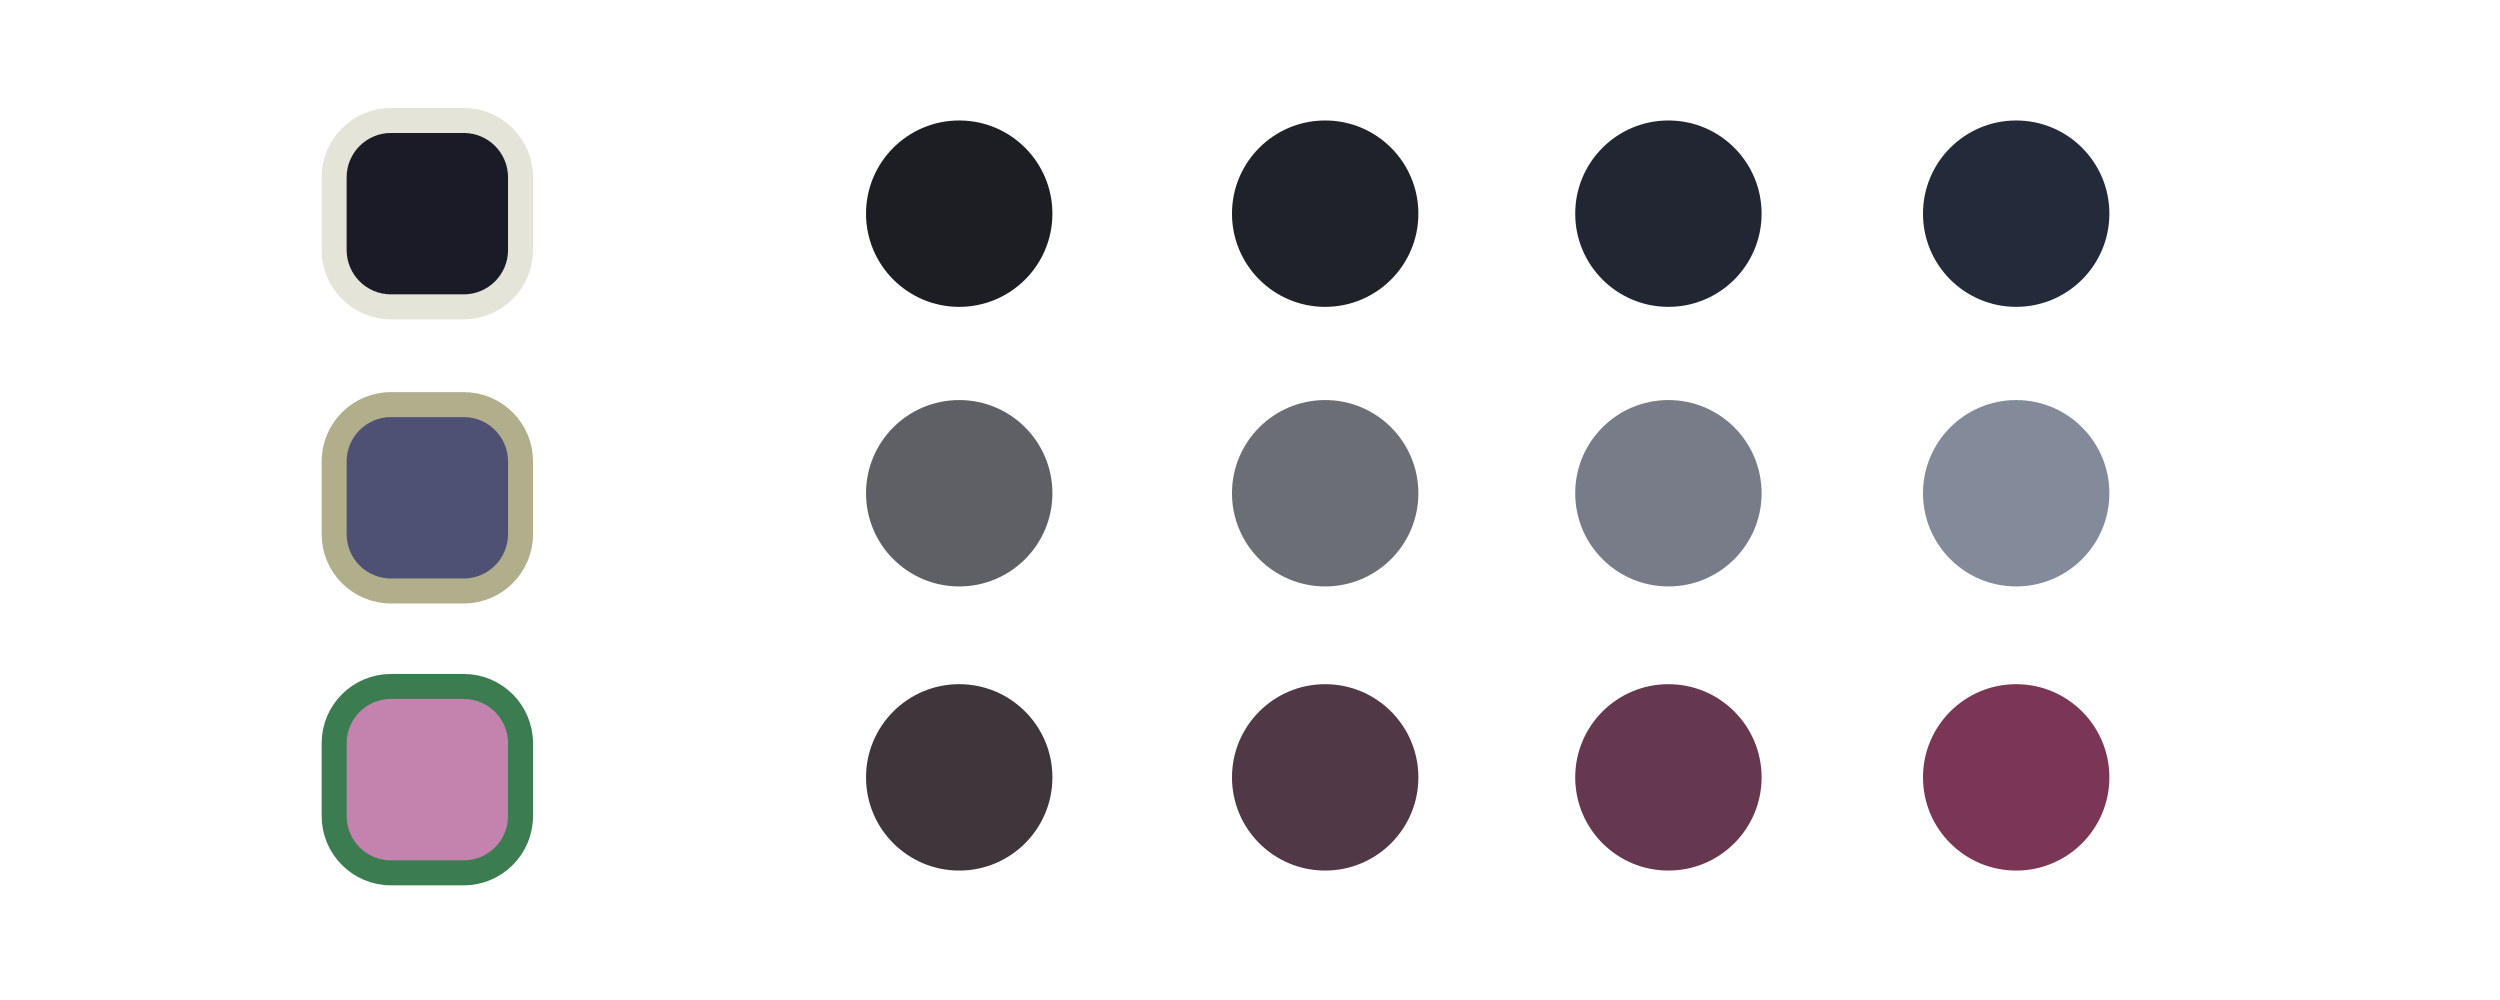
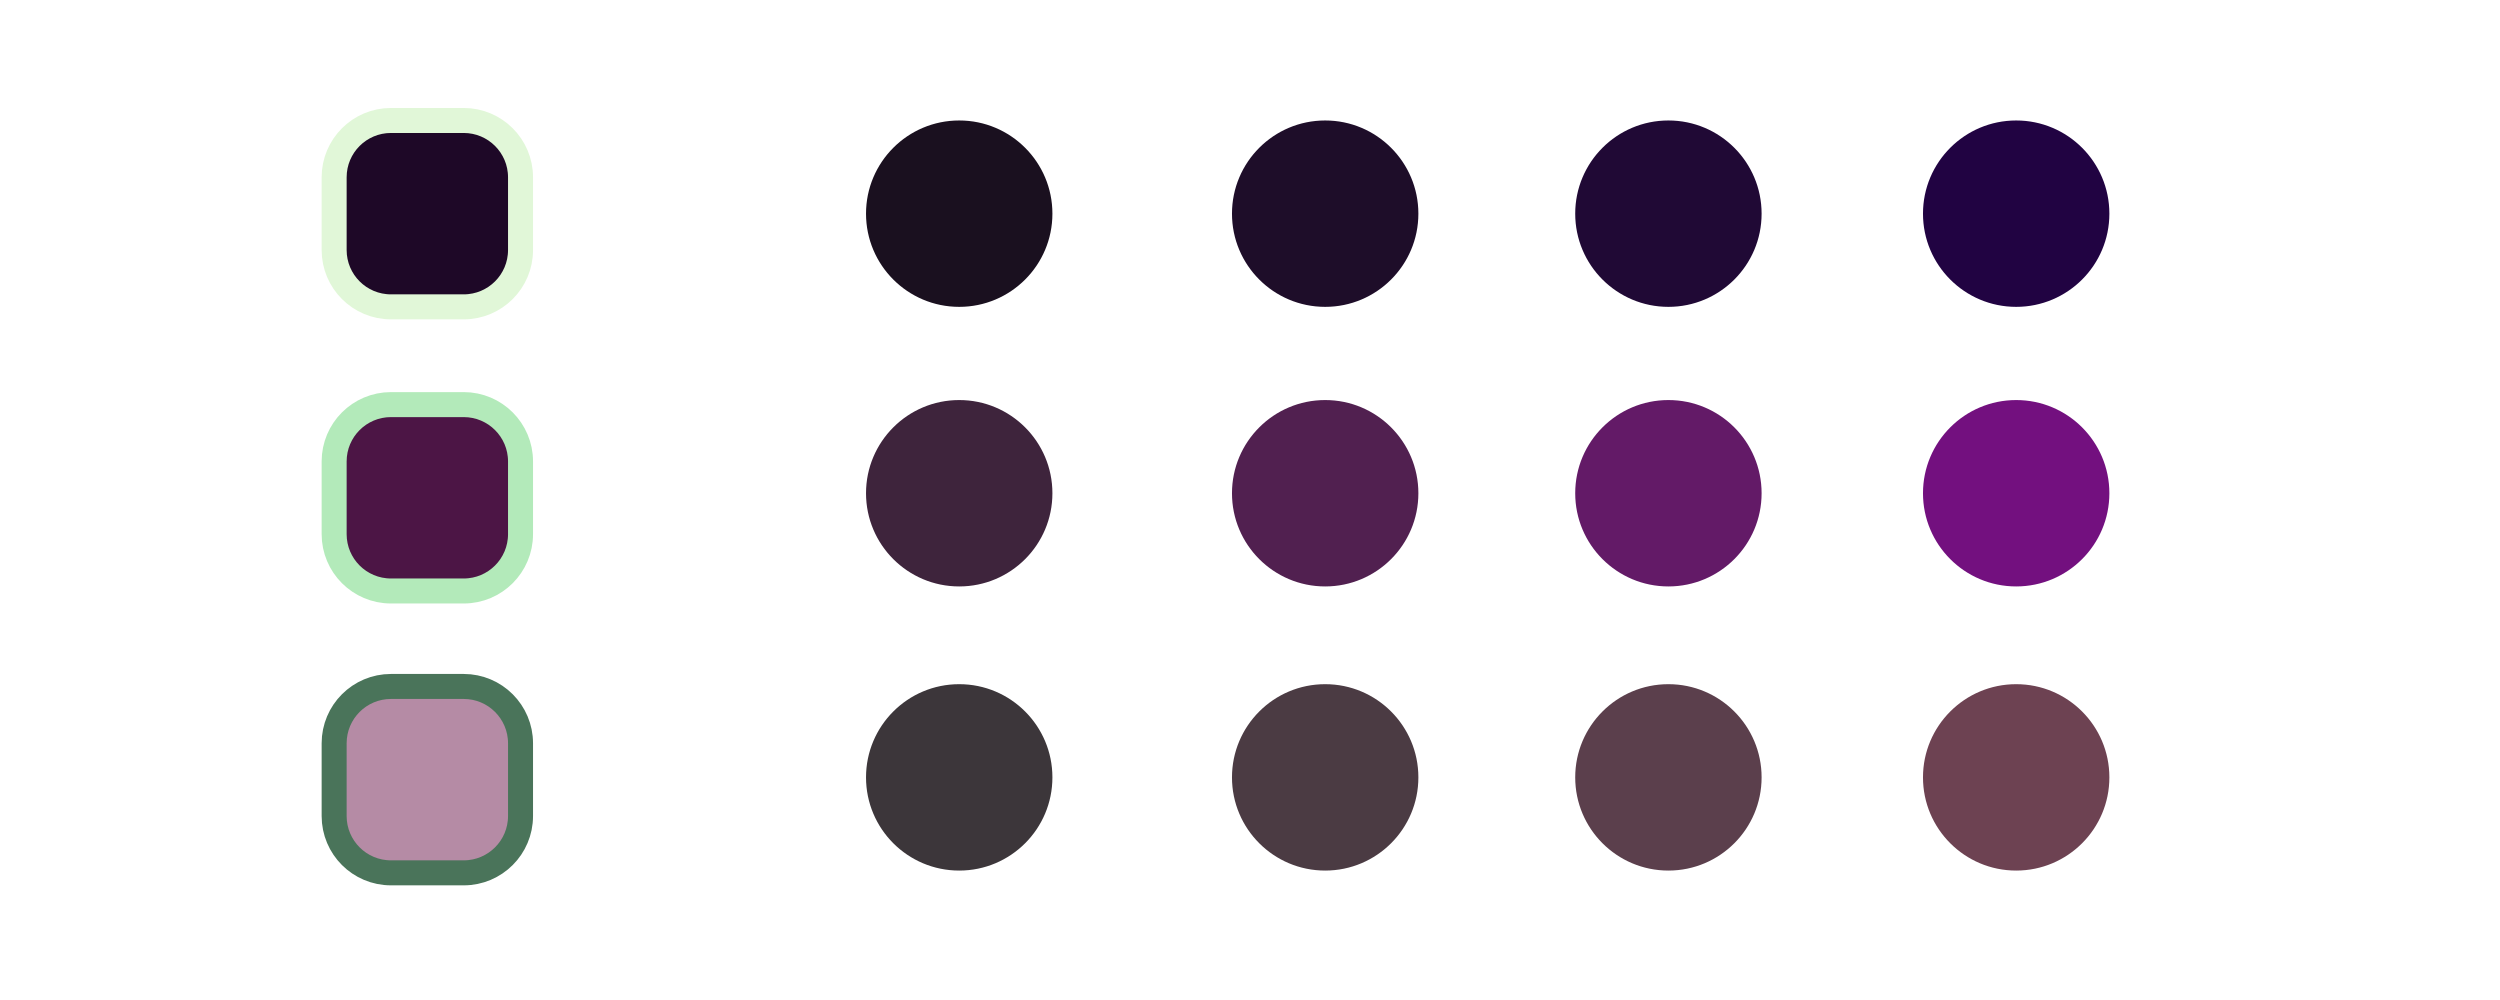
<svg xmlns="http://www.w3.org/2000/svg" width="1000" height="400" viewBox="0 0 264.583 105.833" version="1.1" id="svg1">
  <defs id="defs1" />
  <g id="layer1">
-     <rect style="fill:#1A1B26;fill-opacity:1;stroke:#E5E4D9;stroke-width:2.646;stroke-linecap:round;stroke-linejoin:round;stroke-dasharray:none;stroke-opacity:1;paint-order:fill markers stroke" id="rect1" width="19.726" height="19.726" x="35.363" y="12.75" ry="6.014" />
-     <rect style="fill:#4E5173;fill-opacity:1;stroke:#B1AE8C;stroke-width:2.646;stroke-linecap:round;stroke-linejoin:round;stroke-dasharray:none;stroke-opacity:1;paint-order:fill markers stroke" id="rect2" width="19.726" height="19.726" x="35.363" y="42.82" ry="6.014" />
-     <rect style="fill:#C482AF;fill-opacity:1;stroke:#3B7D50;stroke-width:2.646;stroke-linecap:round;stroke-linejoin:round;stroke-dasharray:none;stroke-opacity:1;paint-order:fill markers stroke" id="rect3" width="19.726" height="19.726" x="35.363" y="72.65" ry="6.014" />
-     <rect style="fill:#1D1E23;fill-opacity:1;stroke:none;stroke-width:2.646;stroke-linecap:round;stroke-linejoin:round;stroke-dasharray:none;stroke-opacity:1;paint-order:fill markers stroke" id="rect4" width="19.726" height="19.726" x="91.654" y="12.75" ry="9.863" />
-     <rect style="fill:#20222A;fill-opacity:1;stroke:none;stroke-width:2.646;stroke-linecap:round;stroke-linejoin:round;stroke-dasharray:none;stroke-opacity:1;paint-order:fill markers stroke" id="rect5" width="19.726" height="19.726" x="130.385" y="12.75" ry="9.863" />
-     <rect style="fill:#222633;fill-opacity:1;stroke:none;stroke-width:2.646;stroke-linecap:round;stroke-linejoin:round;stroke-dasharray:none;stroke-opacity:1;paint-order:fill markers stroke" id="rect6" width="19.726" height="19.726" x="166.71" y="12.75" ry="9.863" />
-     <rect style="fill:#232B3B;fill-opacity:1;stroke:none;stroke-width:2.646;stroke-linecap:round;stroke-linejoin:round;stroke-dasharray:none;stroke-opacity:1;paint-order:fill markers stroke" id="rect7" width="19.726" height="19.726" x="203.516" y="12.75" ry="9.863" />
-     <rect style="fill:#5F6065;fill-opacity:1;stroke:none;stroke-width:2.646;stroke-linecap:round;stroke-linejoin:round;stroke-dasharray:none;stroke-opacity:1;paint-order:fill markers stroke" id="rect8" width="19.726" height="19.726" x="91.654" y="42.339" ry="9.863" />
-     <rect style="fill:#6C6E76;fill-opacity:1;stroke:none;stroke-width:2.646;stroke-linecap:round;stroke-linejoin:round;stroke-dasharray:none;stroke-opacity:1;paint-order:fill markers stroke" id="rect9" width="19.726" height="19.726" x="130.385" y="42.339" ry="9.863" />
-     <rect style="fill:#787C88;fill-opacity:1;stroke:none;stroke-width:2.646;stroke-linecap:round;stroke-linejoin:round;stroke-dasharray:none;stroke-opacity:1;paint-order:fill markers stroke" id="rect10" width="19.726" height="19.726" x="166.71" y="42.339" ry="9.863" />
-     <rect style="fill:#838B9B;fill-opacity:1;stroke:none;stroke-width:2.646;stroke-linecap:round;stroke-linejoin:round;stroke-dasharray:none;stroke-opacity:1;paint-order:fill markers stroke" id="rect11" width="19.726" height="19.726" x="203.516" y="42.339" ry="9.863" />
-     <rect style="fill:#3F363B;fill-opacity:1;stroke:none;stroke-width:2.646;stroke-linecap:round;stroke-linejoin:round;stroke-dasharray:none;stroke-opacity:1;paint-order:fill markers stroke" id="rect12" width="19.726" height="19.726" x="91.654" y="72.409" ry="9.863" />
-     <rect style="fill:#513846;fill-opacity:1;stroke:none;stroke-width:2.646;stroke-linecap:round;stroke-linejoin:round;stroke-dasharray:none;stroke-opacity:1;paint-order:fill markers stroke" id="rect13" width="19.726" height="19.726" x="130.385" y="72.409" ry="9.863" />
-     <rect style="fill:#65384F;fill-opacity:1;stroke:none;stroke-width:2.646;stroke-linecap:round;stroke-linejoin:round;stroke-dasharray:none;stroke-opacity:1;paint-order:fill markers stroke" id="rect14" width="19.726" height="19.726" x="166.71" y="72.409" ry="9.863" />
-     <rect style="fill:#7B3655;fill-opacity:1;stroke:none;stroke-width:2.646;stroke-linecap:round;stroke-linejoin:round;stroke-dasharray:none;stroke-opacity:1;paint-order:fill markers stroke" id="rect15" width="19.726" height="19.726" x="203.516" y="72.409" ry="9.863" />
+     <rect style="fill:#1E0827;fill-opacity:1;stroke:#E1F7D8;stroke-width:2.646;stroke-linecap:round;stroke-linejoin:round;stroke-dasharray:none;stroke-opacity:1;paint-order:fill markers stroke" id="rect1" width="19.726" height="19.726" x="35.363" y="12.75" ry="6.014" />
+     <rect style="fill:#4C1545;fill-opacity:1;stroke:#B3EABA;stroke-width:2.646;stroke-linecap:round;stroke-linejoin:round;stroke-dasharray:none;stroke-opacity:1;paint-order:fill markers stroke" id="rect2" width="19.726" height="19.726" x="35.363" y="42.82" ry="6.014" />
+     <rect style="fill:#B58BA5;fill-opacity:1;stroke:#4A745A;stroke-width:2.646;stroke-linecap:round;stroke-linejoin:round;stroke-dasharray:none;stroke-opacity:1;paint-order:fill markers stroke" id="rect3" width="19.726" height="19.726" x="35.363" y="72.65" ry="6.014" />
+     <rect style="fill:#1A101F;fill-opacity:1;stroke:none;stroke-width:2.646;stroke-linecap:round;stroke-linejoin:round;stroke-dasharray:none;stroke-opacity:1;paint-order:fill markers stroke" id="rect4" width="19.726" height="19.726" x="91.654" y="12.75" ry="9.863" />
+     <rect style="fill:#1E0D29;fill-opacity:1;stroke:none;stroke-width:2.646;stroke-linecap:round;stroke-linejoin:round;stroke-dasharray:none;stroke-opacity:1;paint-order:fill markers stroke" id="rect5" width="19.726" height="19.726" x="130.385" y="12.75" ry="9.863" />
+     <rect style="fill:#200935;fill-opacity:1;stroke:none;stroke-width:2.646;stroke-linecap:round;stroke-linejoin:round;stroke-dasharray:none;stroke-opacity:1;paint-order:fill markers stroke" id="rect6" width="19.726" height="19.726" x="166.71" y="12.75" ry="9.863" />
+     <rect style="fill:#210342;fill-opacity:1;stroke:none;stroke-width:2.646;stroke-linecap:round;stroke-linejoin:round;stroke-dasharray:none;stroke-opacity:1;paint-order:fill markers stroke" id="rect7" width="19.726" height="19.726" x="203.516" y="12.75" ry="9.863" />
+     <rect style="fill:#3E243C;fill-opacity:1;stroke:none;stroke-width:2.646;stroke-linecap:round;stroke-linejoin:round;stroke-dasharray:none;stroke-opacity:1;paint-order:fill markers stroke" id="rect8" width="19.726" height="19.726" x="91.654" y="42.339" ry="9.863" />
+     <rect style="fill:#512050;fill-opacity:1;stroke:none;stroke-width:2.646;stroke-linecap:round;stroke-linejoin:round;stroke-dasharray:none;stroke-opacity:1;paint-order:fill markers stroke" id="rect9" width="19.726" height="19.726" x="130.385" y="42.339" ry="9.863" />
+     <rect style="fill:#631A67;fill-opacity:1;stroke:none;stroke-width:2.646;stroke-linecap:round;stroke-linejoin:round;stroke-dasharray:none;stroke-opacity:1;paint-order:fill markers stroke" id="rect10" width="19.726" height="19.726" x="166.71" y="42.339" ry="9.863" />
+     <rect style="fill:#73107F;fill-opacity:1;stroke:none;stroke-width:2.646;stroke-linecap:round;stroke-linejoin:round;stroke-dasharray:none;stroke-opacity:1;paint-order:fill markers stroke" id="rect11" width="19.726" height="19.726" x="203.516" y="42.339" ry="9.863" />
+     <rect style="fill:#3C363A;fill-opacity:1;stroke:none;stroke-width:2.646;stroke-linecap:round;stroke-linejoin:round;stroke-dasharray:none;stroke-opacity:1;paint-order:fill markers stroke" id="rect12" width="19.726" height="19.726" x="91.654" y="72.409" ry="9.863" />
+     <rect style="fill:#4B3B43;fill-opacity:1;stroke:none;stroke-width:2.646;stroke-linecap:round;stroke-linejoin:round;stroke-dasharray:none;stroke-opacity:1;paint-order:fill markers stroke" id="rect13" width="19.726" height="19.726" x="130.385" y="72.409" ry="9.863" />
+     <rect style="fill:#5B3F4C;fill-opacity:1;stroke:none;stroke-width:2.646;stroke-linecap:round;stroke-linejoin:round;stroke-dasharray:none;stroke-opacity:1;paint-order:fill markers stroke" id="rect14" width="19.726" height="19.726" x="166.71" y="72.409" ry="9.863" />
+     <rect style="fill:#6D4252;fill-opacity:1;stroke:none;stroke-width:2.646;stroke-linecap:round;stroke-linejoin:round;stroke-dasharray:none;stroke-opacity:1;paint-order:fill markers stroke" id="rect15" width="19.726" height="19.726" x="203.516" y="72.409" ry="9.863" />
  </g>
</svg>
